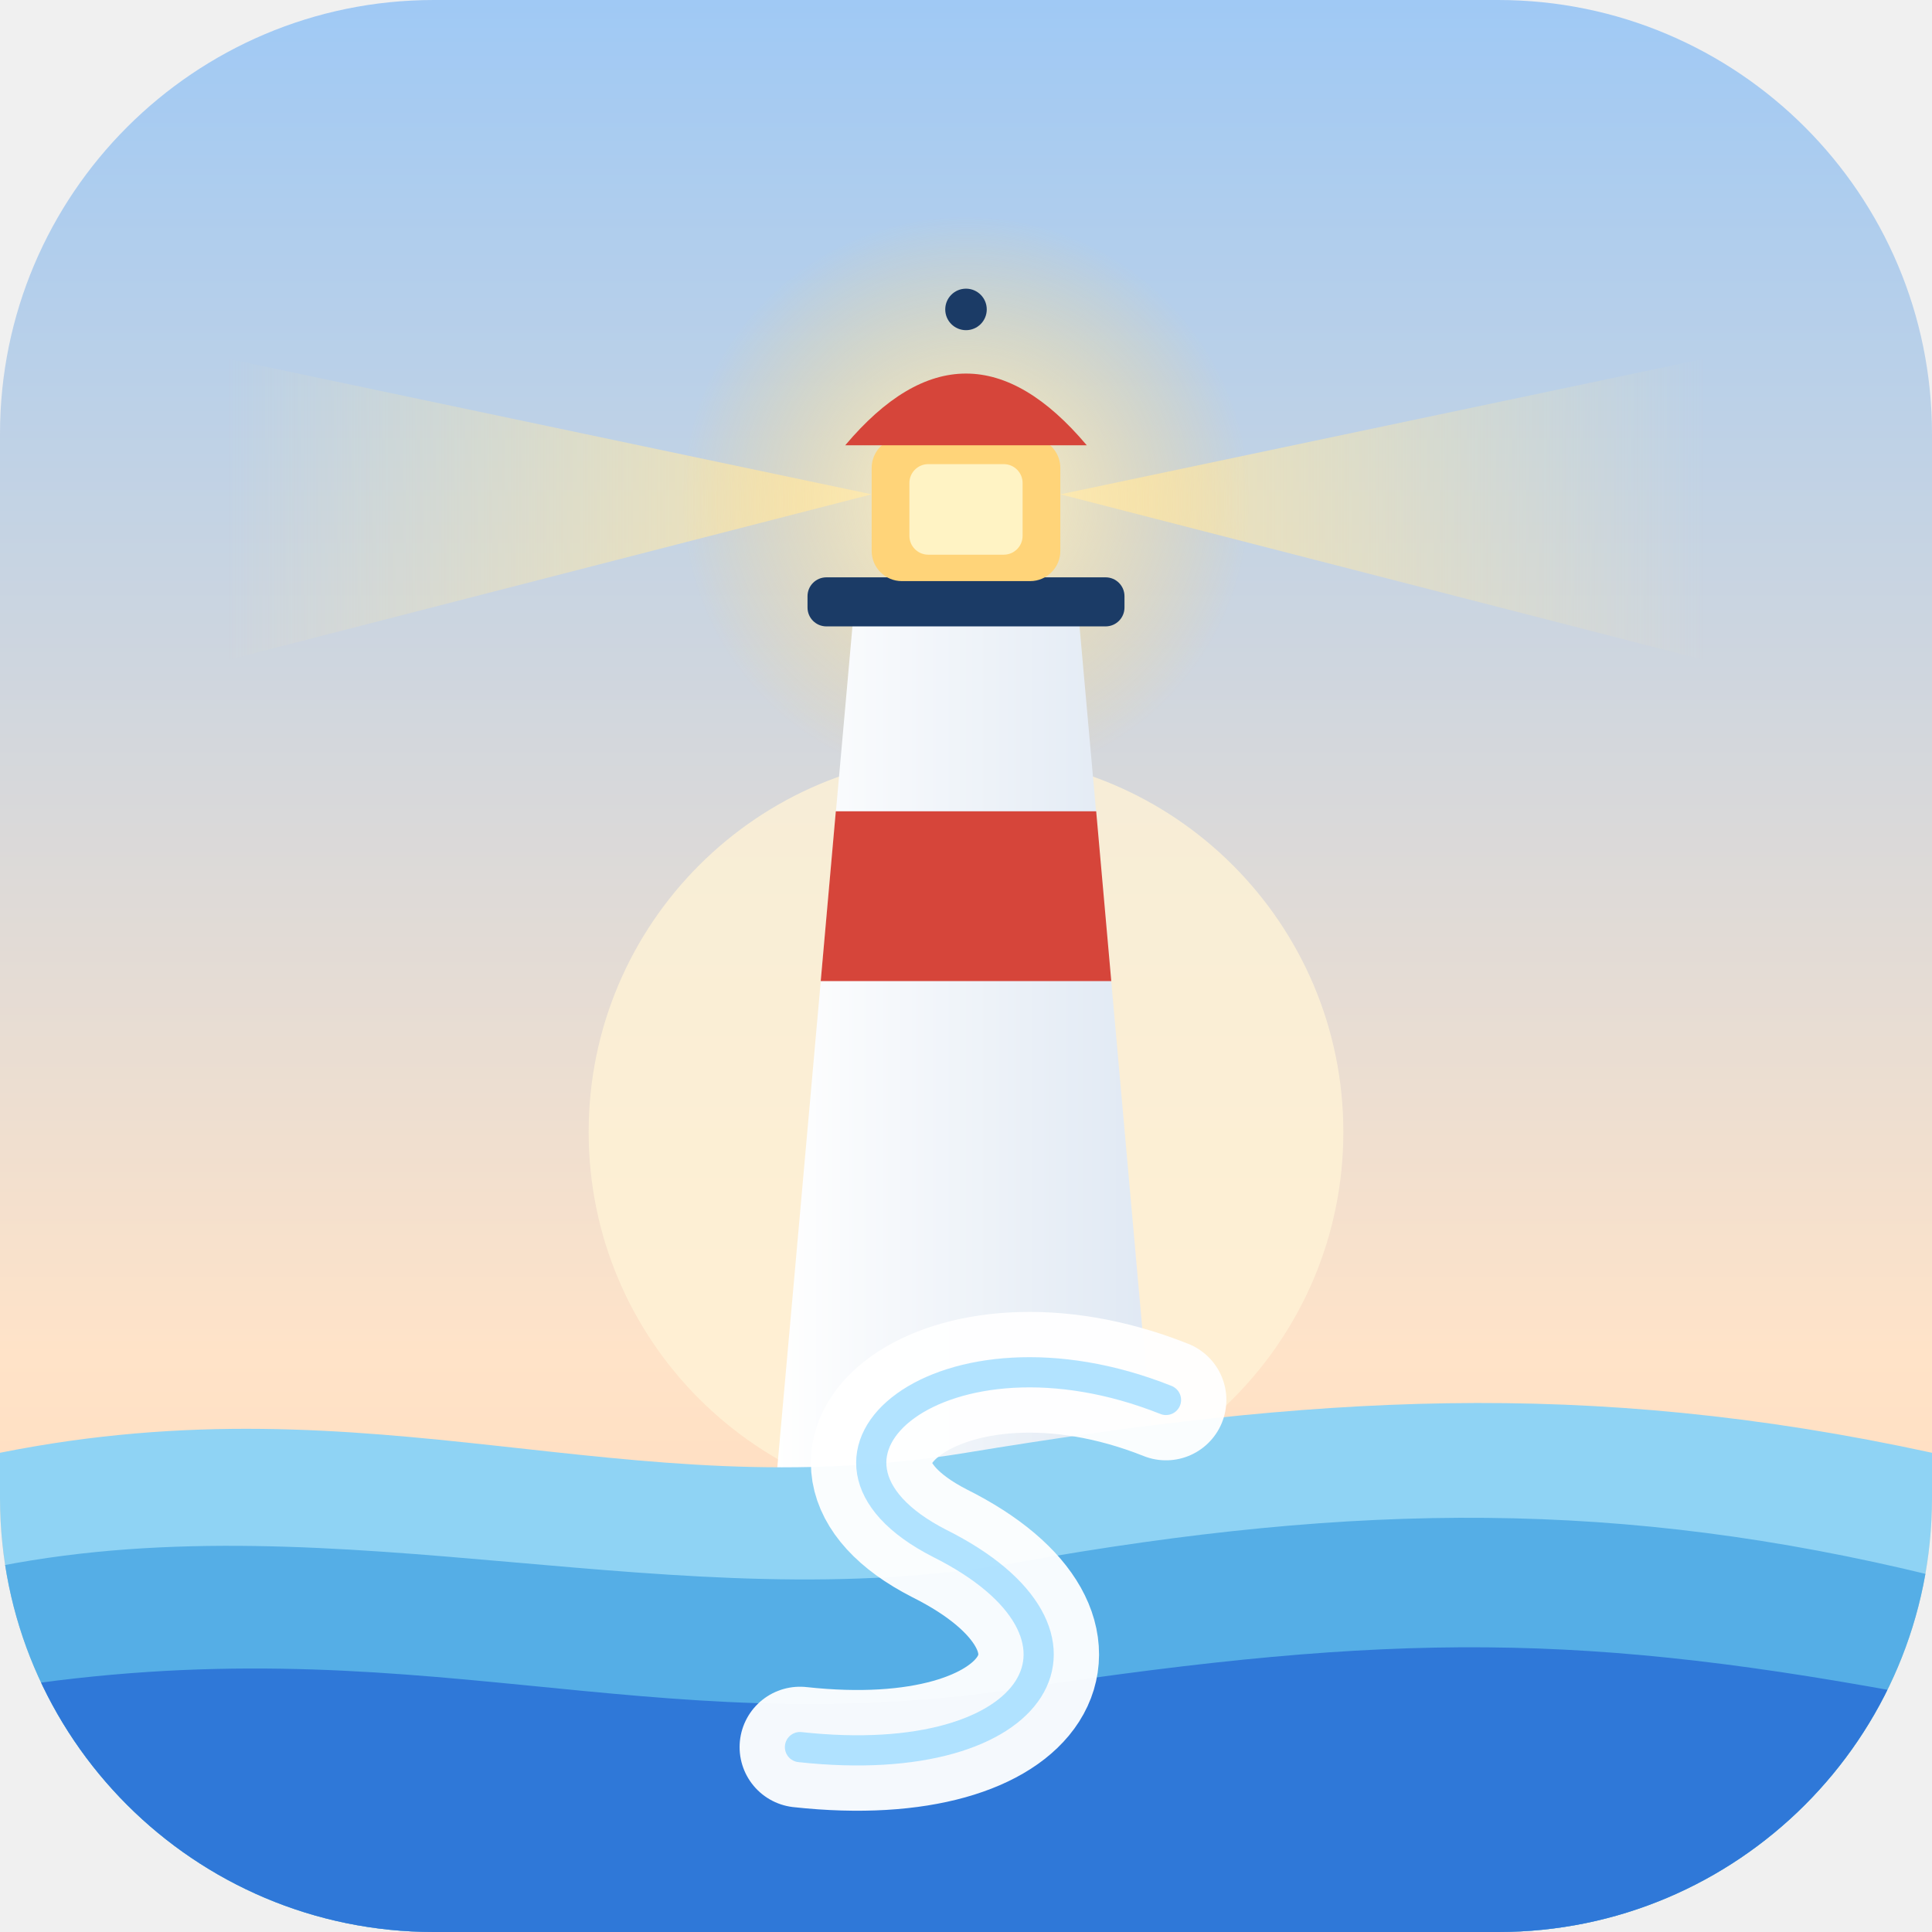
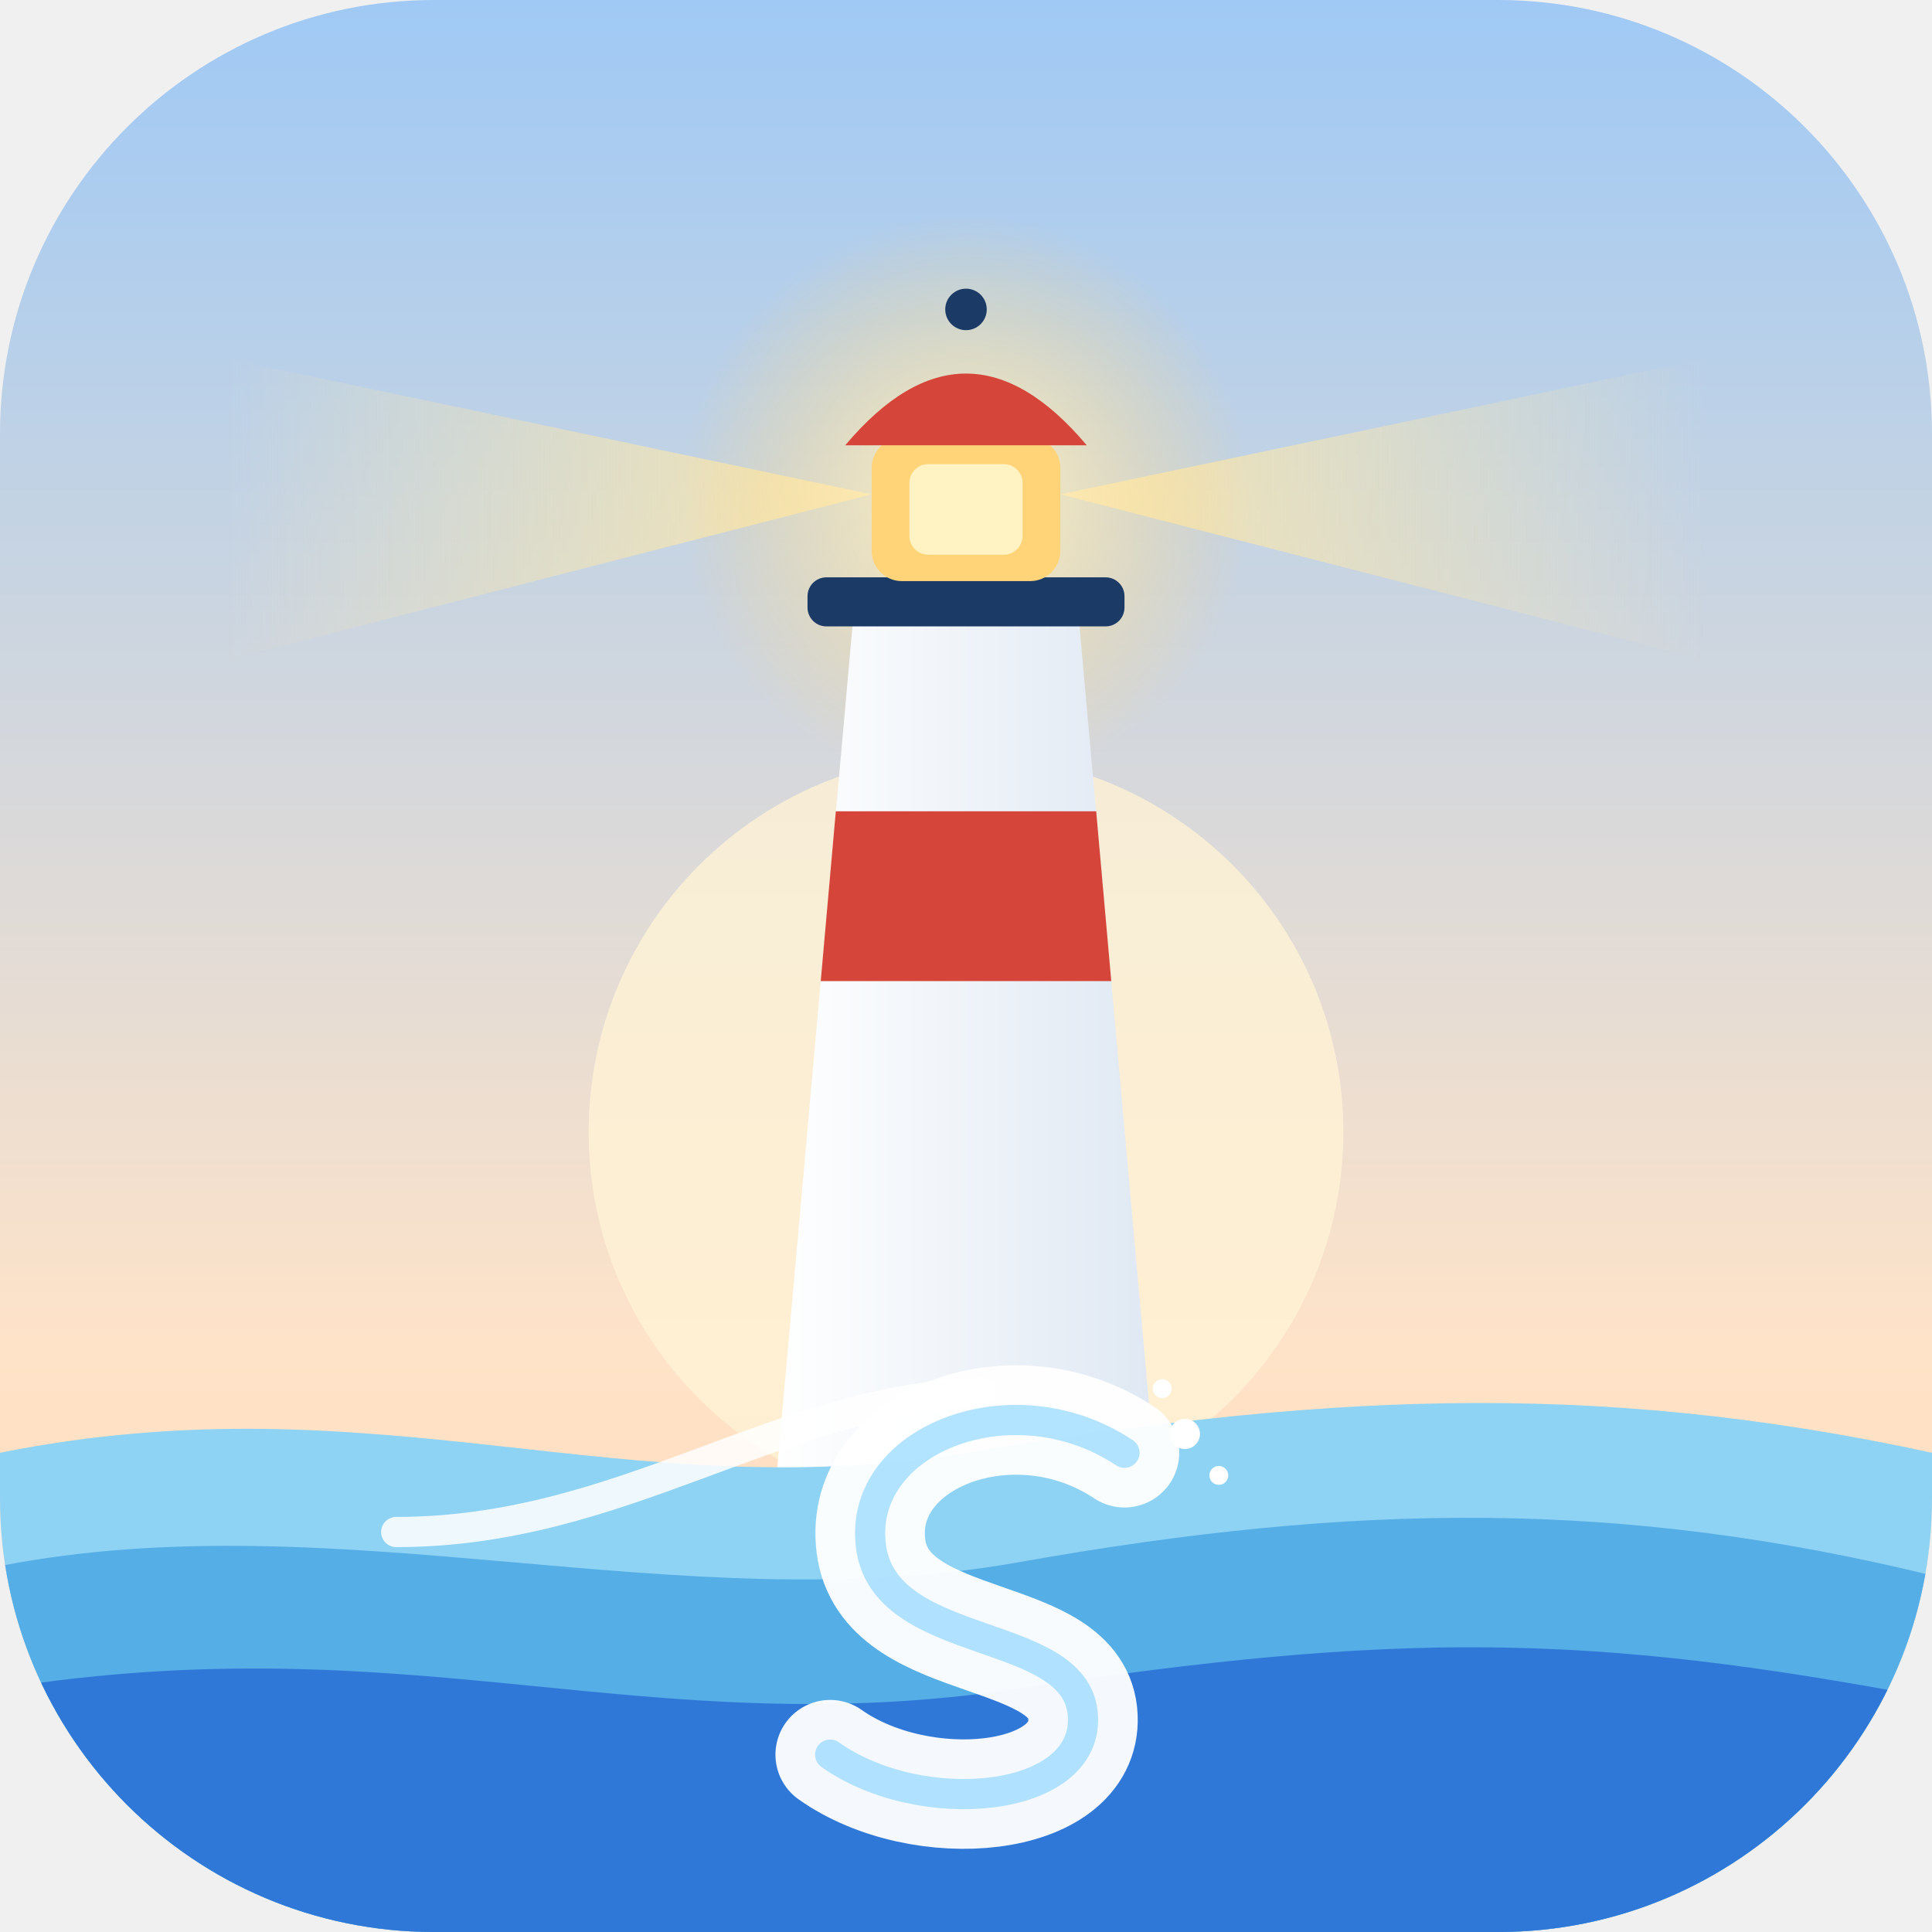
<svg xmlns="http://www.w3.org/2000/svg" viewBox="0 0 1024 1024" width="1024" height="1024">
  <defs>
    <clipPath id="q">
      <rect width="1024" height="1024" rx="230" />
    </clipPath>
    <linearGradient id="fascio" x1="0" x2="1">
      <stop offset="0" stop-color="#ffe9a8" stop-opacity="0" />
      <stop offset="1" stop-color="#ffe9a8" stop-opacity="0.85" />
    </linearGradient>
    <linearGradient id="fascio2" x1="1" x2="0">
      <stop offset="0" stop-color="#ffe9a8" stop-opacity="0" />
      <stop offset="1" stop-color="#ffe9a8" stop-opacity="0.85" />
    </linearGradient>
    <linearGradient id="t" x1="0" x2="1">
      <stop offset="0" stop-color="#ffffff" />
      <stop offset="1" stop-color="#dfe8f3" />
    </linearGradient>
    <radialGradient id="luce">
      <stop offset="0" stop-color="#fff6cf" />
      <stop offset="1" stop-color="#ffd479" stop-opacity="0" />
    </radialGradient>
    <linearGradient id="c" x1="0" y1="0" x2="0" y2="1">
      <stop offset="0" stop-color="#9fc9f5" />
      <stop offset="0.7" stop-color="#ffe3c8" />
      <stop offset="1" stop-color="#ffd2b0" />
    </linearGradient>
  </defs>
  <g clip-path="url(#q)">
    <rect width="1024" height="1024" fill="url(#c)" />
    <circle cx="512" cy="600" r="200" fill="#fff3d6" opacity="0.8" />
    <polygon points="462,262 120,190 120,350" fill="url(#fascio)" />
    <polygon points="562,262 904,190 904,350" fill="url(#fascio2)" />
    <circle cx="512" cy="265" r="150" fill="url(#luce)" />
    <polygon points="452,330 572,330 614,800 410,800" fill="url(#t)" />
    <polygon points="443,430 581,430 589,520 435,520" fill="#d6453a" />
    <polygon points="431,600 593,600 598,640 426,640" fill="#d6453a" opacity="0.0" />
    <rect x="428" y="306" width="168" height="26" rx="10" fill="#1b3b66" />
    <rect x="462" y="232" width="100" height="76" rx="16" fill="#ffd479" />
    <rect x="482" y="246" width="60" height="48" rx="10" fill="#fff3c4" />
    <path d="M448 236 Q512 160 576 236Z" fill="#d6453a" />
    <circle cx="512" cy="164" r="11" fill="#1b3b66" />
    <path d="M0 770 C 200 730 330 800 512 770 S 840 730 1024 770 V1024 H0Z" fill="#8fd3f4" />
    <path d="M0 830 C 180 795 360 860 540 828 S 860 795 1024 835 V1024 H0Z" fill="#55aee6" />
    <path d="M0 895 C 220 860 340 925 540 895 S 840 865 1024 900 V1024 H0Z" fill="#2f78d8" />
-     <path d="M618 742 C 500 695 408 772 498 818 C 594 866 552 940 424 926" fill="none" stroke="#ffffff" stroke-width="64" stroke-linecap="round" opacity="0.95" />
-     <path d="M618 742 C 500 695 408 772 498 818 C 594 866 552 940 424 926" fill="none" stroke="#9fdcff" stroke-width="16" stroke-linecap="round" opacity="0.8" />
+     <path d="M596 770 C 536 730 452 764 462 822 C 472 876 572 862 574 910 C 576 956 488 964 440 930" fill="none" stroke="#ffffff" stroke-width="58" stroke-linecap="round" opacity="0.95" />
+     <path d="M596 770 C 536 730 452 764 462 822 C 472 876 572 862 574 910 C 576 956 488 964 440 930" fill="none" stroke="#9fdcff" stroke-width="16" stroke-linecap="round" opacity="0.8" />
+     <path d="M210 812 C 330 812 410 742 520 738" fill="none" stroke="#ffffff" stroke-width="16" stroke-linecap="round" opacity="0.85" />
+     <circle cx="628" cy="760" r="8" fill="#ffffff" />
+     <circle cx="646" cy="782" r="5" fill="#ffffff" />
+     <circle cx="616" cy="736" r="5" fill="#ffffff" />
  </g>
</svg>
